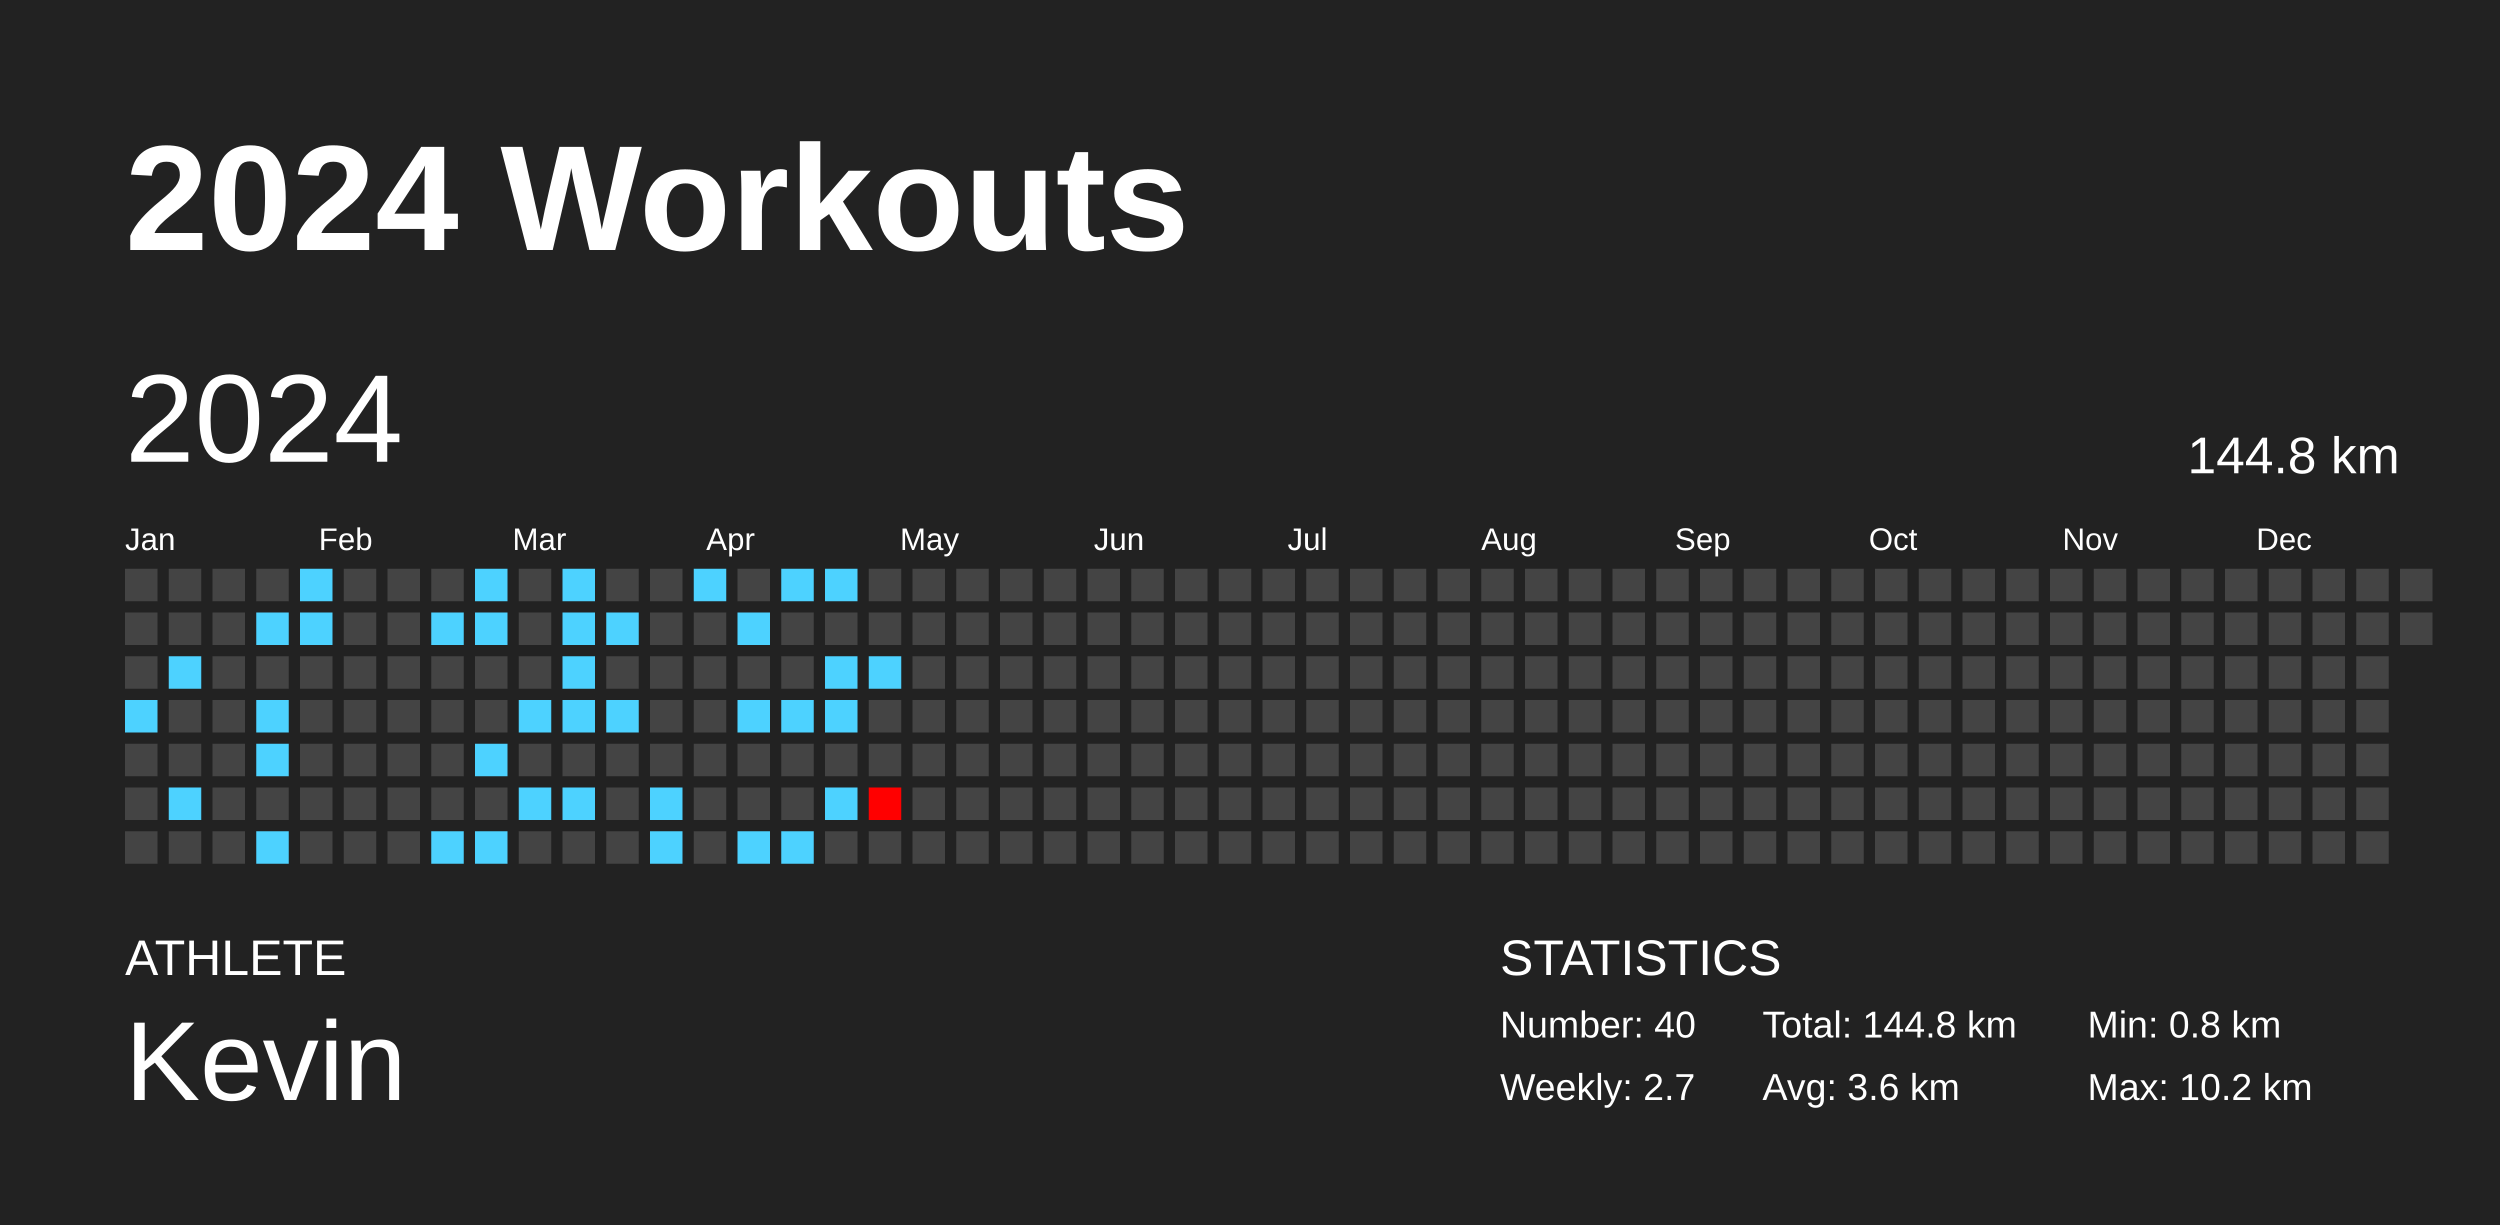
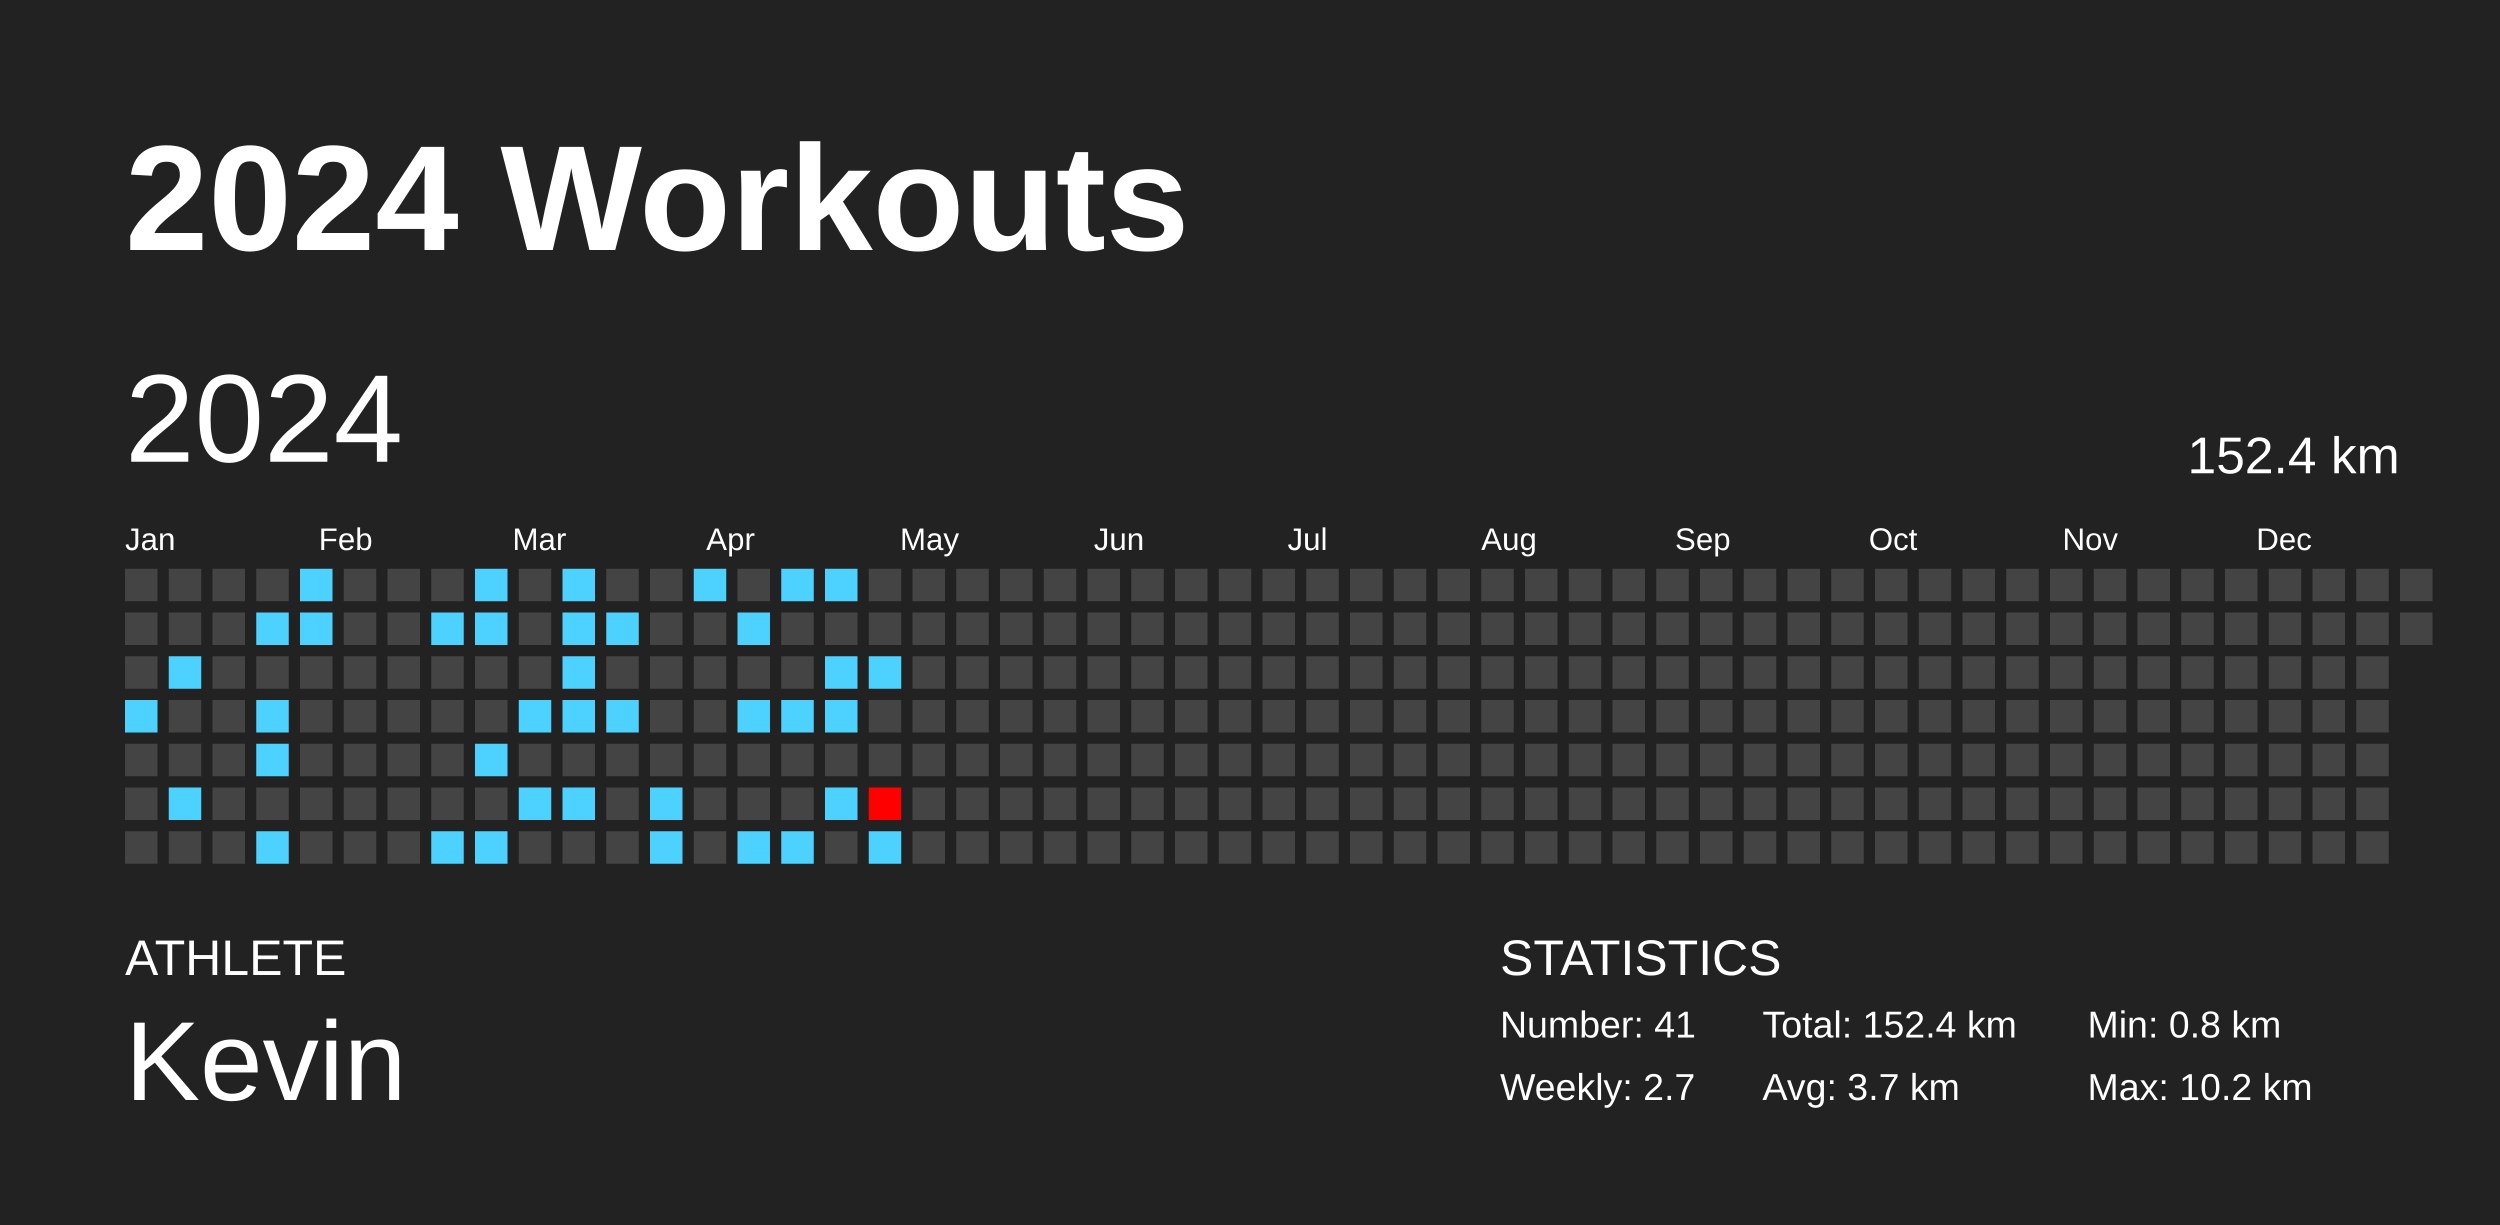
<svg xmlns="http://www.w3.org/2000/svg" baseProfile="full" height="98mm" version="1.1" viewBox="0,0,200,98" width="200mm">
  <defs />
  <rect fill="#222222" height="98" width="200" x="0" y="0" />
  <text fill="#FFFFFF" style="font-size:12px; font-family:Arial; font-weight:bold;" x="10" y="20">2024 Workouts</text>
  <text fill="#FFFFFF" style="font-size:4px; font-family:Arial" x="10" y="78">ATHLETE</text>
  <text fill="#FFFFFF" style="font-size:9px; font-family:Arial" x="10" y="88">Kevin</text>
  <text fill="#FFFFFF" style="font-size:4px; font-family:Arial" x="120" y="78">STATISTICS</text>
-   <text fill="#FFFFFF" style="font-size:3px; font-family:Arial" x="120" y="83">Number: 40</text>
+   <text fill="#FFFFFF" style="font-size:3px; font-family:Arial" x="120" y="83">Number: 41</text>
  <text fill="#FFFFFF" style="font-size:3px; font-family:Arial" x="120" y="88">Weekly: 2.7</text>
-   <text fill="#FFFFFF" style="font-size:3px; font-family:Arial" x="141" y="83">Total: 144.8 km</text>
-   <text fill="#FFFFFF" style="font-size:3px; font-family:Arial" x="141" y="88">Avg: 3.6 km</text>
+   <text fill="#FFFFFF" style="font-size:3px; font-family:Arial" x="141" y="83">Total: 152.4 km</text>
+   <text fill="#FFFFFF" style="font-size:3px; font-family:Arial" x="141" y="88">Avg: 3.7 km</text>
  <text fill="#FFFFFF" style="font-size:3px; font-family:Arial" x="167" y="83">Min: 0.8 km</text>
  <text fill="#FFFFFF" style="font-size:3px; font-family:Arial" x="167" y="88">Max: 10.2 km</text>
  <text dominant-baseline="hanging" fill="#FFFFFF" style="font-size:10.0px; font-family:Arial;" x="10" y="30">2024</text>
-   <text dominant-baseline="hanging" fill="#FFFFFF" style="font-size:4.125px; font-family:Arial;" x="175" y="35">144.8 km</text>
+   <text dominant-baseline="hanging" fill="#FFFFFF" style="font-size:4.125px; font-family:Arial;" x="175" y="35">152.4 km</text>
  <text fill="#FFFFFF" style="font-size:2.5px; font-family:Arial" x="10.0" y="44">Jan</text>
  <text fill="#FFFFFF" style="font-size:2.5px; font-family:Arial" x="25.5" y="44">Feb</text>
  <text fill="#FFFFFF" style="font-size:2.5px; font-family:Arial" x="41.0" y="44">Mar</text>
  <text fill="#FFFFFF" style="font-size:2.5px; font-family:Arial" x="56.5" y="44">Apr</text>
  <text fill="#FFFFFF" style="font-size:2.5px; font-family:Arial" x="72.0" y="44">May</text>
  <text fill="#FFFFFF" style="font-size:2.5px; font-family:Arial" x="87.5" y="44">Jun</text>
  <text fill="#FFFFFF" style="font-size:2.5px; font-family:Arial" x="103.0" y="44">Jul</text>
  <text fill="#FFFFFF" style="font-size:2.5px; font-family:Arial" x="118.5" y="44">Aug</text>
  <text fill="#FFFFFF" style="font-size:2.5px; font-family:Arial" x="134.0" y="44">Sep</text>
  <text fill="#FFFFFF" style="font-size:2.5px; font-family:Arial" x="149.5" y="44">Oct</text>
  <text fill="#FFFFFF" style="font-size:2.5px; font-family:Arial" x="165.0" y="44">Nov</text>
  <text fill="#FFFFFF" style="font-size:2.5px; font-family:Arial" x="180.5" y="44">Dec</text>
  <rect fill="#444444" height="2.6" width="2.6" x="10.0" y="45.5" />
  <rect fill="#444444" height="2.6" width="2.6" x="10.0" y="49.0" />
  <rect fill="#444444" height="2.6" width="2.6" x="10.0" y="52.5" />
  <rect fill="#4dd2ff" height="2.6" width="2.6" x="10.0" y="56.0" />
  <rect fill="#444444" height="2.6" width="2.6" x="10.0" y="59.5" />
  <rect fill="#444444" height="2.6" width="2.6" x="10.0" y="63.0" />
  <rect fill="#444444" height="2.6" width="2.6" x="10.0" y="66.5" />
  <rect fill="#444444" height="2.6" width="2.6" x="13.5" y="45.5" />
  <rect fill="#444444" height="2.6" width="2.6" x="13.5" y="49.0" />
  <rect fill="#4dd2ff" height="2.6" width="2.6" x="13.5" y="52.5" />
  <rect fill="#444444" height="2.6" width="2.6" x="13.5" y="56.0" />
  <rect fill="#444444" height="2.6" width="2.6" x="13.5" y="59.5" />
  <rect fill="#4dd2ff" height="2.6" width="2.6" x="13.5" y="63.0" />
  <rect fill="#444444" height="2.6" width="2.6" x="13.5" y="66.5" />
  <rect fill="#444444" height="2.6" width="2.6" x="17.0" y="45.5" />
  <rect fill="#444444" height="2.6" width="2.6" x="17.0" y="49.0" />
  <rect fill="#444444" height="2.6" width="2.6" x="17.0" y="52.5" />
  <rect fill="#444444" height="2.6" width="2.6" x="17.0" y="56.0" />
  <rect fill="#444444" height="2.6" width="2.6" x="17.0" y="59.5" />
  <rect fill="#444444" height="2.6" width="2.6" x="17.0" y="63.0" />
  <rect fill="#444444" height="2.6" width="2.6" x="17.0" y="66.5" />
  <rect fill="#444444" height="2.6" width="2.6" x="20.5" y="45.5" />
  <rect fill="#4dd2ff" height="2.6" width="2.6" x="20.5" y="49.0" />
  <rect fill="#444444" height="2.6" width="2.6" x="20.5" y="52.5" />
  <rect fill="#4dd2ff" height="2.6" width="2.6" x="20.5" y="56.0" />
  <rect fill="#4dd2ff" height="2.6" width="2.6" x="20.5" y="59.5" />
  <rect fill="#444444" height="2.6" width="2.6" x="20.5" y="63.0" />
  <rect fill="#4dd2ff" height="2.6" width="2.6" x="20.5" y="66.5" />
  <rect fill="#4dd2ff" height="2.6" width="2.6" x="24.0" y="45.5" />
  <rect fill="#4dd2ff" height="2.6" width="2.6" x="24.0" y="49.0" />
  <rect fill="#444444" height="2.6" width="2.6" x="24.0" y="52.5" />
  <rect fill="#444444" height="2.6" width="2.6" x="24.0" y="56.0" />
  <rect fill="#444444" height="2.6" width="2.6" x="24.0" y="59.5" />
  <rect fill="#444444" height="2.6" width="2.6" x="24.0" y="63.0" />
  <rect fill="#444444" height="2.6" width="2.6" x="24.0" y="66.5" />
  <rect fill="#444444" height="2.6" width="2.6" x="27.5" y="45.5" />
  <rect fill="#444444" height="2.6" width="2.6" x="27.5" y="49.0" />
  <rect fill="#444444" height="2.6" width="2.6" x="27.5" y="52.5" />
  <rect fill="#444444" height="2.6" width="2.6" x="27.5" y="56.0" />
  <rect fill="#444444" height="2.6" width="2.6" x="27.5" y="59.5" />
  <rect fill="#444444" height="2.6" width="2.6" x="27.5" y="63.0" />
  <rect fill="#444444" height="2.6" width="2.6" x="27.5" y="66.5" />
  <rect fill="#444444" height="2.6" width="2.6" x="31.0" y="45.5" />
  <rect fill="#444444" height="2.6" width="2.6" x="31.0" y="49.0" />
  <rect fill="#444444" height="2.6" width="2.6" x="31.0" y="52.5" />
  <rect fill="#444444" height="2.6" width="2.6" x="31.0" y="56.0" />
  <rect fill="#444444" height="2.6" width="2.6" x="31.0" y="59.5" />
  <rect fill="#444444" height="2.6" width="2.6" x="31.0" y="63.0" />
  <rect fill="#444444" height="2.6" width="2.6" x="31.0" y="66.5" />
  <rect fill="#444444" height="2.6" width="2.6" x="34.5" y="45.5" />
  <rect fill="#4dd2ff" height="2.6" width="2.6" x="34.5" y="49.0" />
  <rect fill="#444444" height="2.6" width="2.6" x="34.5" y="52.5" />
  <rect fill="#444444" height="2.6" width="2.6" x="34.5" y="56.0" />
  <rect fill="#444444" height="2.6" width="2.6" x="34.5" y="59.5" />
  <rect fill="#444444" height="2.6" width="2.6" x="34.5" y="63.0" />
  <rect fill="#4dd2ff" height="2.6" width="2.6" x="34.5" y="66.5" />
  <rect fill="#4dd2ff" height="2.6" width="2.6" x="38.0" y="45.5" />
  <rect fill="#4dd2ff" height="2.6" width="2.6" x="38.0" y="49.0" />
  <rect fill="#444444" height="2.6" width="2.6" x="38.0" y="52.5" />
  <rect fill="#444444" height="2.6" width="2.6" x="38.0" y="56.0" />
  <rect fill="#4dd2ff" height="2.6" width="2.6" x="38.0" y="59.5" />
  <rect fill="#444444" height="2.6" width="2.6" x="38.0" y="63.0" />
  <rect fill="#4dd2ff" height="2.6" width="2.6" x="38.0" y="66.5" />
  <rect fill="#444444" height="2.6" width="2.6" x="41.5" y="45.5" />
  <rect fill="#444444" height="2.6" width="2.6" x="41.5" y="49.0" />
  <rect fill="#444444" height="2.6" width="2.6" x="41.5" y="52.5" />
  <rect fill="#4dd2ff" height="2.6" width="2.6" x="41.5" y="56.0" />
  <rect fill="#444444" height="2.6" width="2.6" x="41.5" y="59.5" />
  <rect fill="#4dd2ff" height="2.6" width="2.6" x="41.5" y="63.0" />
  <rect fill="#444444" height="2.6" width="2.6" x="41.5" y="66.5" />
  <rect fill="#4dd2ff" height="2.6" width="2.6" x="45.0" y="45.5" />
  <rect fill="#4dd2ff" height="2.6" width="2.6" x="45.0" y="49.0" />
  <rect fill="#4dd2ff" height="2.6" width="2.6" x="45.0" y="52.5" />
  <rect fill="#4dd2ff" height="2.6" width="2.6" x="45.0" y="56.0" />
  <rect fill="#444444" height="2.6" width="2.6" x="45.0" y="59.5" />
  <rect fill="#4dd2ff" height="2.6" width="2.6" x="45.0" y="63.0" />
  <rect fill="#444444" height="2.6" width="2.6" x="45.0" y="66.5" />
  <rect fill="#444444" height="2.6" width="2.6" x="48.5" y="45.5" />
  <rect fill="#4dd2ff" height="2.6" width="2.6" x="48.5" y="49.0" />
  <rect fill="#444444" height="2.6" width="2.6" x="48.5" y="52.5" />
  <rect fill="#4dd2ff" height="2.6" width="2.6" x="48.5" y="56.0" />
  <rect fill="#444444" height="2.6" width="2.6" x="48.5" y="59.5" />
  <rect fill="#444444" height="2.6" width="2.6" x="48.5" y="63.0" />
  <rect fill="#444444" height="2.6" width="2.6" x="48.5" y="66.5" />
  <rect fill="#444444" height="2.6" width="2.6" x="52.0" y="45.5" />
  <rect fill="#444444" height="2.6" width="2.6" x="52.0" y="49.0" />
  <rect fill="#444444" height="2.6" width="2.6" x="52.0" y="52.5" />
  <rect fill="#444444" height="2.6" width="2.6" x="52.0" y="56.0" />
  <rect fill="#444444" height="2.6" width="2.6" x="52.0" y="59.5" />
  <rect fill="#4dd2ff" height="2.6" width="2.6" x="52.0" y="63.0" />
  <rect fill="#4dd2ff" height="2.6" width="2.6" x="52.0" y="66.5" />
  <rect fill="#4dd2ff" height="2.6" width="2.6" x="55.5" y="45.5" />
  <rect fill="#444444" height="2.6" width="2.6" x="55.5" y="49.0" />
  <rect fill="#444444" height="2.6" width="2.6" x="55.5" y="52.5" />
  <rect fill="#444444" height="2.6" width="2.6" x="55.5" y="56.0" />
  <rect fill="#444444" height="2.6" width="2.6" x="55.5" y="59.5" />
  <rect fill="#444444" height="2.6" width="2.6" x="55.5" y="63.0" />
  <rect fill="#444444" height="2.6" width="2.6" x="55.5" y="66.5" />
  <rect fill="#444444" height="2.6" width="2.6" x="59.0" y="45.5" />
  <rect fill="#4dd2ff" height="2.6" width="2.6" x="59.0" y="49.0" />
  <rect fill="#444444" height="2.6" width="2.6" x="59.0" y="52.5" />
  <rect fill="#4dd2ff" height="2.6" width="2.6" x="59.0" y="56.0" />
  <rect fill="#444444" height="2.6" width="2.6" x="59.0" y="59.5" />
  <rect fill="#444444" height="2.6" width="2.6" x="59.0" y="63.0" />
  <rect fill="#4dd2ff" height="2.6" width="2.6" x="59.0" y="66.5" />
  <rect fill="#4dd2ff" height="2.6" width="2.6" x="62.5" y="45.5" />
  <rect fill="#444444" height="2.6" width="2.6" x="62.5" y="49.0" />
  <rect fill="#444444" height="2.6" width="2.6" x="62.5" y="52.5" />
  <rect fill="#4dd2ff" height="2.6" width="2.6" x="62.5" y="56.0" />
  <rect fill="#444444" height="2.6" width="2.6" x="62.5" y="59.5" />
  <rect fill="#444444" height="2.6" width="2.6" x="62.5" y="63.0" />
  <rect fill="#4dd2ff" height="2.6" width="2.6" x="62.5" y="66.5" />
  <rect fill="#4dd2ff" height="2.6" width="2.6" x="66.0" y="45.5" />
  <rect fill="#444444" height="2.6" width="2.6" x="66.0" y="49.0" />
  <rect fill="#4dd2ff" height="2.6" width="2.6" x="66.0" y="52.5" />
  <rect fill="#4dd2ff" height="2.6" width="2.6" x="66.0" y="56.0" />
  <rect fill="#444444" height="2.6" width="2.6" x="66.0" y="59.5" />
  <rect fill="#4dd2ff" height="2.6" width="2.6" x="66.0" y="63.0" />
  <rect fill="#444444" height="2.6" width="2.6" x="66.0" y="66.5" />
  <rect fill="#444444" height="2.6" width="2.6" x="69.5" y="45.5" />
  <rect fill="#444444" height="2.6" width="2.6" x="69.5" y="49.0" />
  <rect fill="#4dd2ff" height="2.6" width="2.6" x="69.5" y="52.5" />
  <rect fill="#444444" height="2.6" width="2.6" x="69.5" y="56.0" />
  <rect fill="#444444" height="2.6" width="2.6" x="69.5" y="59.5" />
  <rect fill="#ff0000" height="2.6" width="2.6" x="69.5" y="63.0" />
-   <rect fill="#444444" height="2.6" width="2.6" x="69.5" y="66.5" />
+   <rect fill="#4dd2ff" height="2.6" width="2.6" x="69.5" y="66.5" />
  <rect fill="#444444" height="2.6" width="2.6" x="73.0" y="45.5" />
  <rect fill="#444444" height="2.6" width="2.6" x="73.0" y="49.0" />
  <rect fill="#444444" height="2.6" width="2.6" x="73.0" y="52.5" />
  <rect fill="#444444" height="2.6" width="2.6" x="73.0" y="56.0" />
  <rect fill="#444444" height="2.6" width="2.6" x="73.0" y="59.5" />
  <rect fill="#444444" height="2.6" width="2.6" x="73.0" y="63.0" />
  <rect fill="#444444" height="2.6" width="2.6" x="73.0" y="66.5" />
  <rect fill="#444444" height="2.6" width="2.6" x="76.5" y="45.5" />
  <rect fill="#444444" height="2.6" width="2.6" x="76.5" y="49.0" />
  <rect fill="#444444" height="2.6" width="2.6" x="76.5" y="52.5" />
  <rect fill="#444444" height="2.6" width="2.6" x="76.5" y="56.0" />
  <rect fill="#444444" height="2.6" width="2.6" x="76.5" y="59.5" />
  <rect fill="#444444" height="2.6" width="2.6" x="76.5" y="63.0" />
  <rect fill="#444444" height="2.6" width="2.6" x="76.5" y="66.5" />
  <rect fill="#444444" height="2.6" width="2.6" x="80.0" y="45.5" />
  <rect fill="#444444" height="2.6" width="2.6" x="80.0" y="49.0" />
  <rect fill="#444444" height="2.6" width="2.6" x="80.0" y="52.5" />
  <rect fill="#444444" height="2.6" width="2.6" x="80.0" y="56.0" />
  <rect fill="#444444" height="2.6" width="2.6" x="80.0" y="59.5" />
  <rect fill="#444444" height="2.6" width="2.6" x="80.0" y="63.0" />
  <rect fill="#444444" height="2.6" width="2.6" x="80.0" y="66.5" />
  <rect fill="#444444" height="2.6" width="2.6" x="83.5" y="45.5" />
  <rect fill="#444444" height="2.6" width="2.6" x="83.5" y="49.0" />
  <rect fill="#444444" height="2.6" width="2.6" x="83.5" y="52.5" />
  <rect fill="#444444" height="2.6" width="2.6" x="83.5" y="56.0" />
  <rect fill="#444444" height="2.6" width="2.6" x="83.5" y="59.5" />
  <rect fill="#444444" height="2.6" width="2.6" x="83.5" y="63.0" />
  <rect fill="#444444" height="2.6" width="2.6" x="83.5" y="66.5" />
  <rect fill="#444444" height="2.6" width="2.6" x="87.0" y="45.5" />
  <rect fill="#444444" height="2.6" width="2.6" x="87.0" y="49.0" />
  <rect fill="#444444" height="2.6" width="2.6" x="87.0" y="52.5" />
  <rect fill="#444444" height="2.6" width="2.6" x="87.0" y="56.0" />
  <rect fill="#444444" height="2.6" width="2.6" x="87.0" y="59.5" />
  <rect fill="#444444" height="2.6" width="2.6" x="87.0" y="63.0" />
  <rect fill="#444444" height="2.6" width="2.6" x="87.0" y="66.5" />
  <rect fill="#444444" height="2.6" width="2.6" x="90.5" y="45.5" />
  <rect fill="#444444" height="2.6" width="2.6" x="90.5" y="49.0" />
  <rect fill="#444444" height="2.6" width="2.6" x="90.5" y="52.5" />
  <rect fill="#444444" height="2.6" width="2.6" x="90.5" y="56.0" />
  <rect fill="#444444" height="2.6" width="2.6" x="90.5" y="59.5" />
  <rect fill="#444444" height="2.6" width="2.6" x="90.5" y="63.0" />
  <rect fill="#444444" height="2.6" width="2.6" x="90.5" y="66.5" />
  <rect fill="#444444" height="2.6" width="2.6" x="94.0" y="45.5" />
  <rect fill="#444444" height="2.6" width="2.6" x="94.0" y="49.0" />
  <rect fill="#444444" height="2.6" width="2.6" x="94.0" y="52.5" />
  <rect fill="#444444" height="2.6" width="2.6" x="94.0" y="56.0" />
  <rect fill="#444444" height="2.6" width="2.6" x="94.0" y="59.5" />
  <rect fill="#444444" height="2.6" width="2.6" x="94.0" y="63.0" />
  <rect fill="#444444" height="2.6" width="2.6" x="94.0" y="66.5" />
  <rect fill="#444444" height="2.6" width="2.6" x="97.5" y="45.5" />
  <rect fill="#444444" height="2.6" width="2.6" x="97.5" y="49.0" />
  <rect fill="#444444" height="2.6" width="2.6" x="97.5" y="52.5" />
  <rect fill="#444444" height="2.6" width="2.6" x="97.5" y="56.0" />
  <rect fill="#444444" height="2.6" width="2.6" x="97.5" y="59.5" />
  <rect fill="#444444" height="2.6" width="2.6" x="97.5" y="63.0" />
  <rect fill="#444444" height="2.6" width="2.6" x="97.5" y="66.5" />
  <rect fill="#444444" height="2.6" width="2.6" x="101.0" y="45.5" />
  <rect fill="#444444" height="2.6" width="2.6" x="101.0" y="49.0" />
  <rect fill="#444444" height="2.6" width="2.6" x="101.0" y="52.5" />
  <rect fill="#444444" height="2.6" width="2.6" x="101.0" y="56.0" />
  <rect fill="#444444" height="2.6" width="2.6" x="101.0" y="59.5" />
  <rect fill="#444444" height="2.6" width="2.6" x="101.0" y="63.0" />
  <rect fill="#444444" height="2.6" width="2.6" x="101.0" y="66.5" />
  <rect fill="#444444" height="2.6" width="2.6" x="104.5" y="45.5" />
  <rect fill="#444444" height="2.6" width="2.6" x="104.5" y="49.0" />
  <rect fill="#444444" height="2.6" width="2.6" x="104.5" y="52.5" />
  <rect fill="#444444" height="2.6" width="2.6" x="104.5" y="56.0" />
  <rect fill="#444444" height="2.6" width="2.6" x="104.5" y="59.5" />
  <rect fill="#444444" height="2.6" width="2.6" x="104.5" y="63.0" />
  <rect fill="#444444" height="2.6" width="2.6" x="104.5" y="66.5" />
  <rect fill="#444444" height="2.6" width="2.6" x="108.0" y="45.5" />
  <rect fill="#444444" height="2.6" width="2.6" x="108.0" y="49.0" />
  <rect fill="#444444" height="2.6" width="2.6" x="108.0" y="52.5" />
  <rect fill="#444444" height="2.6" width="2.6" x="108.0" y="56.0" />
  <rect fill="#444444" height="2.6" width="2.6" x="108.0" y="59.5" />
  <rect fill="#444444" height="2.6" width="2.6" x="108.0" y="63.0" />
  <rect fill="#444444" height="2.6" width="2.6" x="108.0" y="66.5" />
  <rect fill="#444444" height="2.6" width="2.6" x="111.5" y="45.5" />
  <rect fill="#444444" height="2.6" width="2.6" x="111.5" y="49.0" />
  <rect fill="#444444" height="2.6" width="2.6" x="111.5" y="52.5" />
  <rect fill="#444444" height="2.6" width="2.6" x="111.5" y="56.0" />
  <rect fill="#444444" height="2.6" width="2.6" x="111.5" y="59.5" />
  <rect fill="#444444" height="2.6" width="2.6" x="111.5" y="63.0" />
  <rect fill="#444444" height="2.6" width="2.6" x="111.5" y="66.5" />
  <rect fill="#444444" height="2.6" width="2.6" x="115.0" y="45.5" />
  <rect fill="#444444" height="2.6" width="2.6" x="115.0" y="49.0" />
  <rect fill="#444444" height="2.6" width="2.6" x="115.0" y="52.5" />
  <rect fill="#444444" height="2.6" width="2.6" x="115.0" y="56.0" />
  <rect fill="#444444" height="2.6" width="2.6" x="115.0" y="59.5" />
  <rect fill="#444444" height="2.6" width="2.6" x="115.0" y="63.0" />
  <rect fill="#444444" height="2.6" width="2.6" x="115.0" y="66.5" />
  <rect fill="#444444" height="2.6" width="2.6" x="118.5" y="45.5" />
  <rect fill="#444444" height="2.6" width="2.6" x="118.5" y="49.0" />
  <rect fill="#444444" height="2.6" width="2.6" x="118.5" y="52.5" />
  <rect fill="#444444" height="2.6" width="2.6" x="118.5" y="56.0" />
  <rect fill="#444444" height="2.6" width="2.6" x="118.5" y="59.5" />
  <rect fill="#444444" height="2.6" width="2.6" x="118.5" y="63.0" />
  <rect fill="#444444" height="2.6" width="2.6" x="118.5" y="66.5" />
  <rect fill="#444444" height="2.6" width="2.6" x="122.0" y="45.5" />
  <rect fill="#444444" height="2.6" width="2.6" x="122.0" y="49.0" />
  <rect fill="#444444" height="2.6" width="2.6" x="122.0" y="52.5" />
  <rect fill="#444444" height="2.6" width="2.6" x="122.0" y="56.0" />
  <rect fill="#444444" height="2.6" width="2.6" x="122.0" y="59.5" />
  <rect fill="#444444" height="2.6" width="2.6" x="122.0" y="63.0" />
  <rect fill="#444444" height="2.6" width="2.6" x="122.0" y="66.5" />
  <rect fill="#444444" height="2.6" width="2.6" x="125.5" y="45.5" />
  <rect fill="#444444" height="2.6" width="2.6" x="125.5" y="49.0" />
  <rect fill="#444444" height="2.6" width="2.6" x="125.5" y="52.5" />
  <rect fill="#444444" height="2.6" width="2.6" x="125.5" y="56.0" />
  <rect fill="#444444" height="2.6" width="2.6" x="125.5" y="59.5" />
  <rect fill="#444444" height="2.6" width="2.6" x="125.5" y="63.0" />
  <rect fill="#444444" height="2.6" width="2.6" x="125.5" y="66.5" />
  <rect fill="#444444" height="2.6" width="2.6" x="129.0" y="45.5" />
  <rect fill="#444444" height="2.6" width="2.6" x="129.0" y="49.0" />
  <rect fill="#444444" height="2.6" width="2.6" x="129.0" y="52.5" />
  <rect fill="#444444" height="2.6" width="2.6" x="129.0" y="56.0" />
  <rect fill="#444444" height="2.6" width="2.6" x="129.0" y="59.5" />
  <rect fill="#444444" height="2.6" width="2.6" x="129.0" y="63.0" />
  <rect fill="#444444" height="2.6" width="2.6" x="129.0" y="66.5" />
  <rect fill="#444444" height="2.6" width="2.6" x="132.5" y="45.5" />
  <rect fill="#444444" height="2.6" width="2.6" x="132.5" y="49.0" />
  <rect fill="#444444" height="2.6" width="2.6" x="132.5" y="52.5" />
  <rect fill="#444444" height="2.6" width="2.6" x="132.5" y="56.0" />
  <rect fill="#444444" height="2.6" width="2.6" x="132.5" y="59.5" />
  <rect fill="#444444" height="2.6" width="2.6" x="132.5" y="63.0" />
  <rect fill="#444444" height="2.6" width="2.6" x="132.5" y="66.5" />
  <rect fill="#444444" height="2.6" width="2.6" x="136.0" y="45.5" />
  <rect fill="#444444" height="2.6" width="2.6" x="136.0" y="49.0" />
  <rect fill="#444444" height="2.6" width="2.6" x="136.0" y="52.5" />
  <rect fill="#444444" height="2.6" width="2.6" x="136.0" y="56.0" />
  <rect fill="#444444" height="2.6" width="2.6" x="136.0" y="59.5" />
  <rect fill="#444444" height="2.6" width="2.6" x="136.0" y="63.0" />
  <rect fill="#444444" height="2.6" width="2.6" x="136.0" y="66.5" />
  <rect fill="#444444" height="2.6" width="2.6" x="139.5" y="45.5" />
  <rect fill="#444444" height="2.6" width="2.6" x="139.5" y="49.0" />
  <rect fill="#444444" height="2.6" width="2.6" x="139.5" y="52.5" />
  <rect fill="#444444" height="2.6" width="2.6" x="139.5" y="56.0" />
  <rect fill="#444444" height="2.6" width="2.6" x="139.5" y="59.5" />
  <rect fill="#444444" height="2.6" width="2.6" x="139.5" y="63.0" />
  <rect fill="#444444" height="2.6" width="2.6" x="139.5" y="66.5" />
  <rect fill="#444444" height="2.6" width="2.6" x="143.0" y="45.5" />
  <rect fill="#444444" height="2.6" width="2.6" x="143.0" y="49.0" />
  <rect fill="#444444" height="2.6" width="2.6" x="143.0" y="52.5" />
  <rect fill="#444444" height="2.6" width="2.6" x="143.0" y="56.0" />
  <rect fill="#444444" height="2.6" width="2.6" x="143.0" y="59.5" />
  <rect fill="#444444" height="2.6" width="2.6" x="143.0" y="63.0" />
  <rect fill="#444444" height="2.6" width="2.6" x="143.0" y="66.5" />
  <rect fill="#444444" height="2.6" width="2.6" x="146.5" y="45.5" />
  <rect fill="#444444" height="2.6" width="2.6" x="146.5" y="49.0" />
  <rect fill="#444444" height="2.6" width="2.6" x="146.5" y="52.5" />
  <rect fill="#444444" height="2.6" width="2.6" x="146.5" y="56.0" />
  <rect fill="#444444" height="2.6" width="2.6" x="146.5" y="59.5" />
  <rect fill="#444444" height="2.6" width="2.6" x="146.5" y="63.0" />
  <rect fill="#444444" height="2.6" width="2.6" x="146.5" y="66.5" />
  <rect fill="#444444" height="2.6" width="2.6" x="150.0" y="45.5" />
  <rect fill="#444444" height="2.6" width="2.6" x="150.0" y="49.0" />
  <rect fill="#444444" height="2.6" width="2.6" x="150.0" y="52.5" />
  <rect fill="#444444" height="2.6" width="2.6" x="150.0" y="56.0" />
  <rect fill="#444444" height="2.6" width="2.6" x="150.0" y="59.5" />
  <rect fill="#444444" height="2.6" width="2.6" x="150.0" y="63.0" />
  <rect fill="#444444" height="2.6" width="2.6" x="150.0" y="66.5" />
  <rect fill="#444444" height="2.6" width="2.6" x="153.5" y="45.5" />
  <rect fill="#444444" height="2.6" width="2.6" x="153.5" y="49.0" />
  <rect fill="#444444" height="2.6" width="2.6" x="153.5" y="52.5" />
  <rect fill="#444444" height="2.6" width="2.6" x="153.5" y="56.0" />
  <rect fill="#444444" height="2.6" width="2.6" x="153.5" y="59.5" />
  <rect fill="#444444" height="2.6" width="2.6" x="153.5" y="63.0" />
  <rect fill="#444444" height="2.6" width="2.6" x="153.5" y="66.5" />
  <rect fill="#444444" height="2.6" width="2.6" x="157.0" y="45.5" />
  <rect fill="#444444" height="2.6" width="2.6" x="157.0" y="49.0" />
  <rect fill="#444444" height="2.6" width="2.6" x="157.0" y="52.5" />
  <rect fill="#444444" height="2.6" width="2.6" x="157.0" y="56.0" />
  <rect fill="#444444" height="2.6" width="2.6" x="157.0" y="59.5" />
  <rect fill="#444444" height="2.6" width="2.6" x="157.0" y="63.0" />
  <rect fill="#444444" height="2.6" width="2.6" x="157.0" y="66.5" />
  <rect fill="#444444" height="2.6" width="2.6" x="160.5" y="45.5" />
  <rect fill="#444444" height="2.6" width="2.6" x="160.5" y="49.0" />
  <rect fill="#444444" height="2.6" width="2.6" x="160.5" y="52.5" />
  <rect fill="#444444" height="2.6" width="2.6" x="160.5" y="56.0" />
  <rect fill="#444444" height="2.6" width="2.6" x="160.5" y="59.5" />
  <rect fill="#444444" height="2.6" width="2.6" x="160.5" y="63.0" />
  <rect fill="#444444" height="2.6" width="2.6" x="160.5" y="66.5" />
  <rect fill="#444444" height="2.6" width="2.6" x="164.0" y="45.5" />
  <rect fill="#444444" height="2.6" width="2.6" x="164.0" y="49.0" />
  <rect fill="#444444" height="2.6" width="2.6" x="164.0" y="52.5" />
  <rect fill="#444444" height="2.6" width="2.6" x="164.0" y="56.0" />
  <rect fill="#444444" height="2.6" width="2.6" x="164.0" y="59.5" />
  <rect fill="#444444" height="2.6" width="2.6" x="164.0" y="63.0" />
  <rect fill="#444444" height="2.6" width="2.6" x="164.0" y="66.5" />
  <rect fill="#444444" height="2.6" width="2.6" x="167.5" y="45.5" />
  <rect fill="#444444" height="2.6" width="2.6" x="167.5" y="49.0" />
  <rect fill="#444444" height="2.6" width="2.6" x="167.5" y="52.5" />
  <rect fill="#444444" height="2.6" width="2.6" x="167.5" y="56.0" />
  <rect fill="#444444" height="2.6" width="2.6" x="167.5" y="59.5" />
  <rect fill="#444444" height="2.6" width="2.6" x="167.5" y="63.0" />
  <rect fill="#444444" height="2.6" width="2.6" x="167.5" y="66.5" />
  <rect fill="#444444" height="2.6" width="2.6" x="171.0" y="45.5" />
  <rect fill="#444444" height="2.6" width="2.6" x="171.0" y="49.0" />
  <rect fill="#444444" height="2.6" width="2.6" x="171.0" y="52.5" />
  <rect fill="#444444" height="2.6" width="2.6" x="171.0" y="56.0" />
  <rect fill="#444444" height="2.6" width="2.6" x="171.0" y="59.5" />
  <rect fill="#444444" height="2.6" width="2.6" x="171.0" y="63.0" />
  <rect fill="#444444" height="2.6" width="2.6" x="171.0" y="66.5" />
  <rect fill="#444444" height="2.6" width="2.6" x="174.5" y="45.5" />
  <rect fill="#444444" height="2.6" width="2.6" x="174.5" y="49.0" />
  <rect fill="#444444" height="2.6" width="2.6" x="174.5" y="52.5" />
  <rect fill="#444444" height="2.6" width="2.6" x="174.5" y="56.0" />
  <rect fill="#444444" height="2.6" width="2.6" x="174.5" y="59.5" />
  <rect fill="#444444" height="2.6" width="2.6" x="174.5" y="63.0" />
  <rect fill="#444444" height="2.6" width="2.6" x="174.5" y="66.5" />
  <rect fill="#444444" height="2.6" width="2.6" x="178.0" y="45.5" />
  <rect fill="#444444" height="2.6" width="2.6" x="178.0" y="49.0" />
  <rect fill="#444444" height="2.6" width="2.6" x="178.0" y="52.5" />
  <rect fill="#444444" height="2.6" width="2.6" x="178.0" y="56.0" />
  <rect fill="#444444" height="2.6" width="2.6" x="178.0" y="59.5" />
  <rect fill="#444444" height="2.6" width="2.6" x="178.0" y="63.0" />
  <rect fill="#444444" height="2.6" width="2.6" x="178.0" y="66.5" />
  <rect fill="#444444" height="2.6" width="2.6" x="181.5" y="45.5" />
  <rect fill="#444444" height="2.6" width="2.6" x="181.5" y="49.0" />
  <rect fill="#444444" height="2.6" width="2.6" x="181.5" y="52.5" />
  <rect fill="#444444" height="2.6" width="2.6" x="181.5" y="56.0" />
  <rect fill="#444444" height="2.6" width="2.6" x="181.5" y="59.5" />
  <rect fill="#444444" height="2.6" width="2.6" x="181.5" y="63.0" />
  <rect fill="#444444" height="2.6" width="2.6" x="181.5" y="66.5" />
  <rect fill="#444444" height="2.6" width="2.6" x="185.0" y="45.5" />
  <rect fill="#444444" height="2.6" width="2.6" x="185.0" y="49.0" />
  <rect fill="#444444" height="2.6" width="2.6" x="185.0" y="52.5" />
  <rect fill="#444444" height="2.6" width="2.6" x="185.0" y="56.0" />
  <rect fill="#444444" height="2.6" width="2.6" x="185.0" y="59.5" />
  <rect fill="#444444" height="2.6" width="2.6" x="185.0" y="63.0" />
  <rect fill="#444444" height="2.6" width="2.6" x="185.0" y="66.5" />
  <rect fill="#444444" height="2.6" width="2.6" x="188.5" y="45.5" />
  <rect fill="#444444" height="2.6" width="2.6" x="188.5" y="49.0" />
  <rect fill="#444444" height="2.6" width="2.6" x="188.5" y="52.5" />
  <rect fill="#444444" height="2.6" width="2.6" x="188.5" y="56.0" />
  <rect fill="#444444" height="2.6" width="2.6" x="188.5" y="59.5" />
  <rect fill="#444444" height="2.6" width="2.6" x="188.5" y="63.0" />
  <rect fill="#444444" height="2.6" width="2.6" x="188.5" y="66.5" />
  <rect fill="#444444" height="2.6" width="2.6" x="192.0" y="45.5" />
  <rect fill="#444444" height="2.6" width="2.6" x="192.0" y="49.0" />
</svg>
